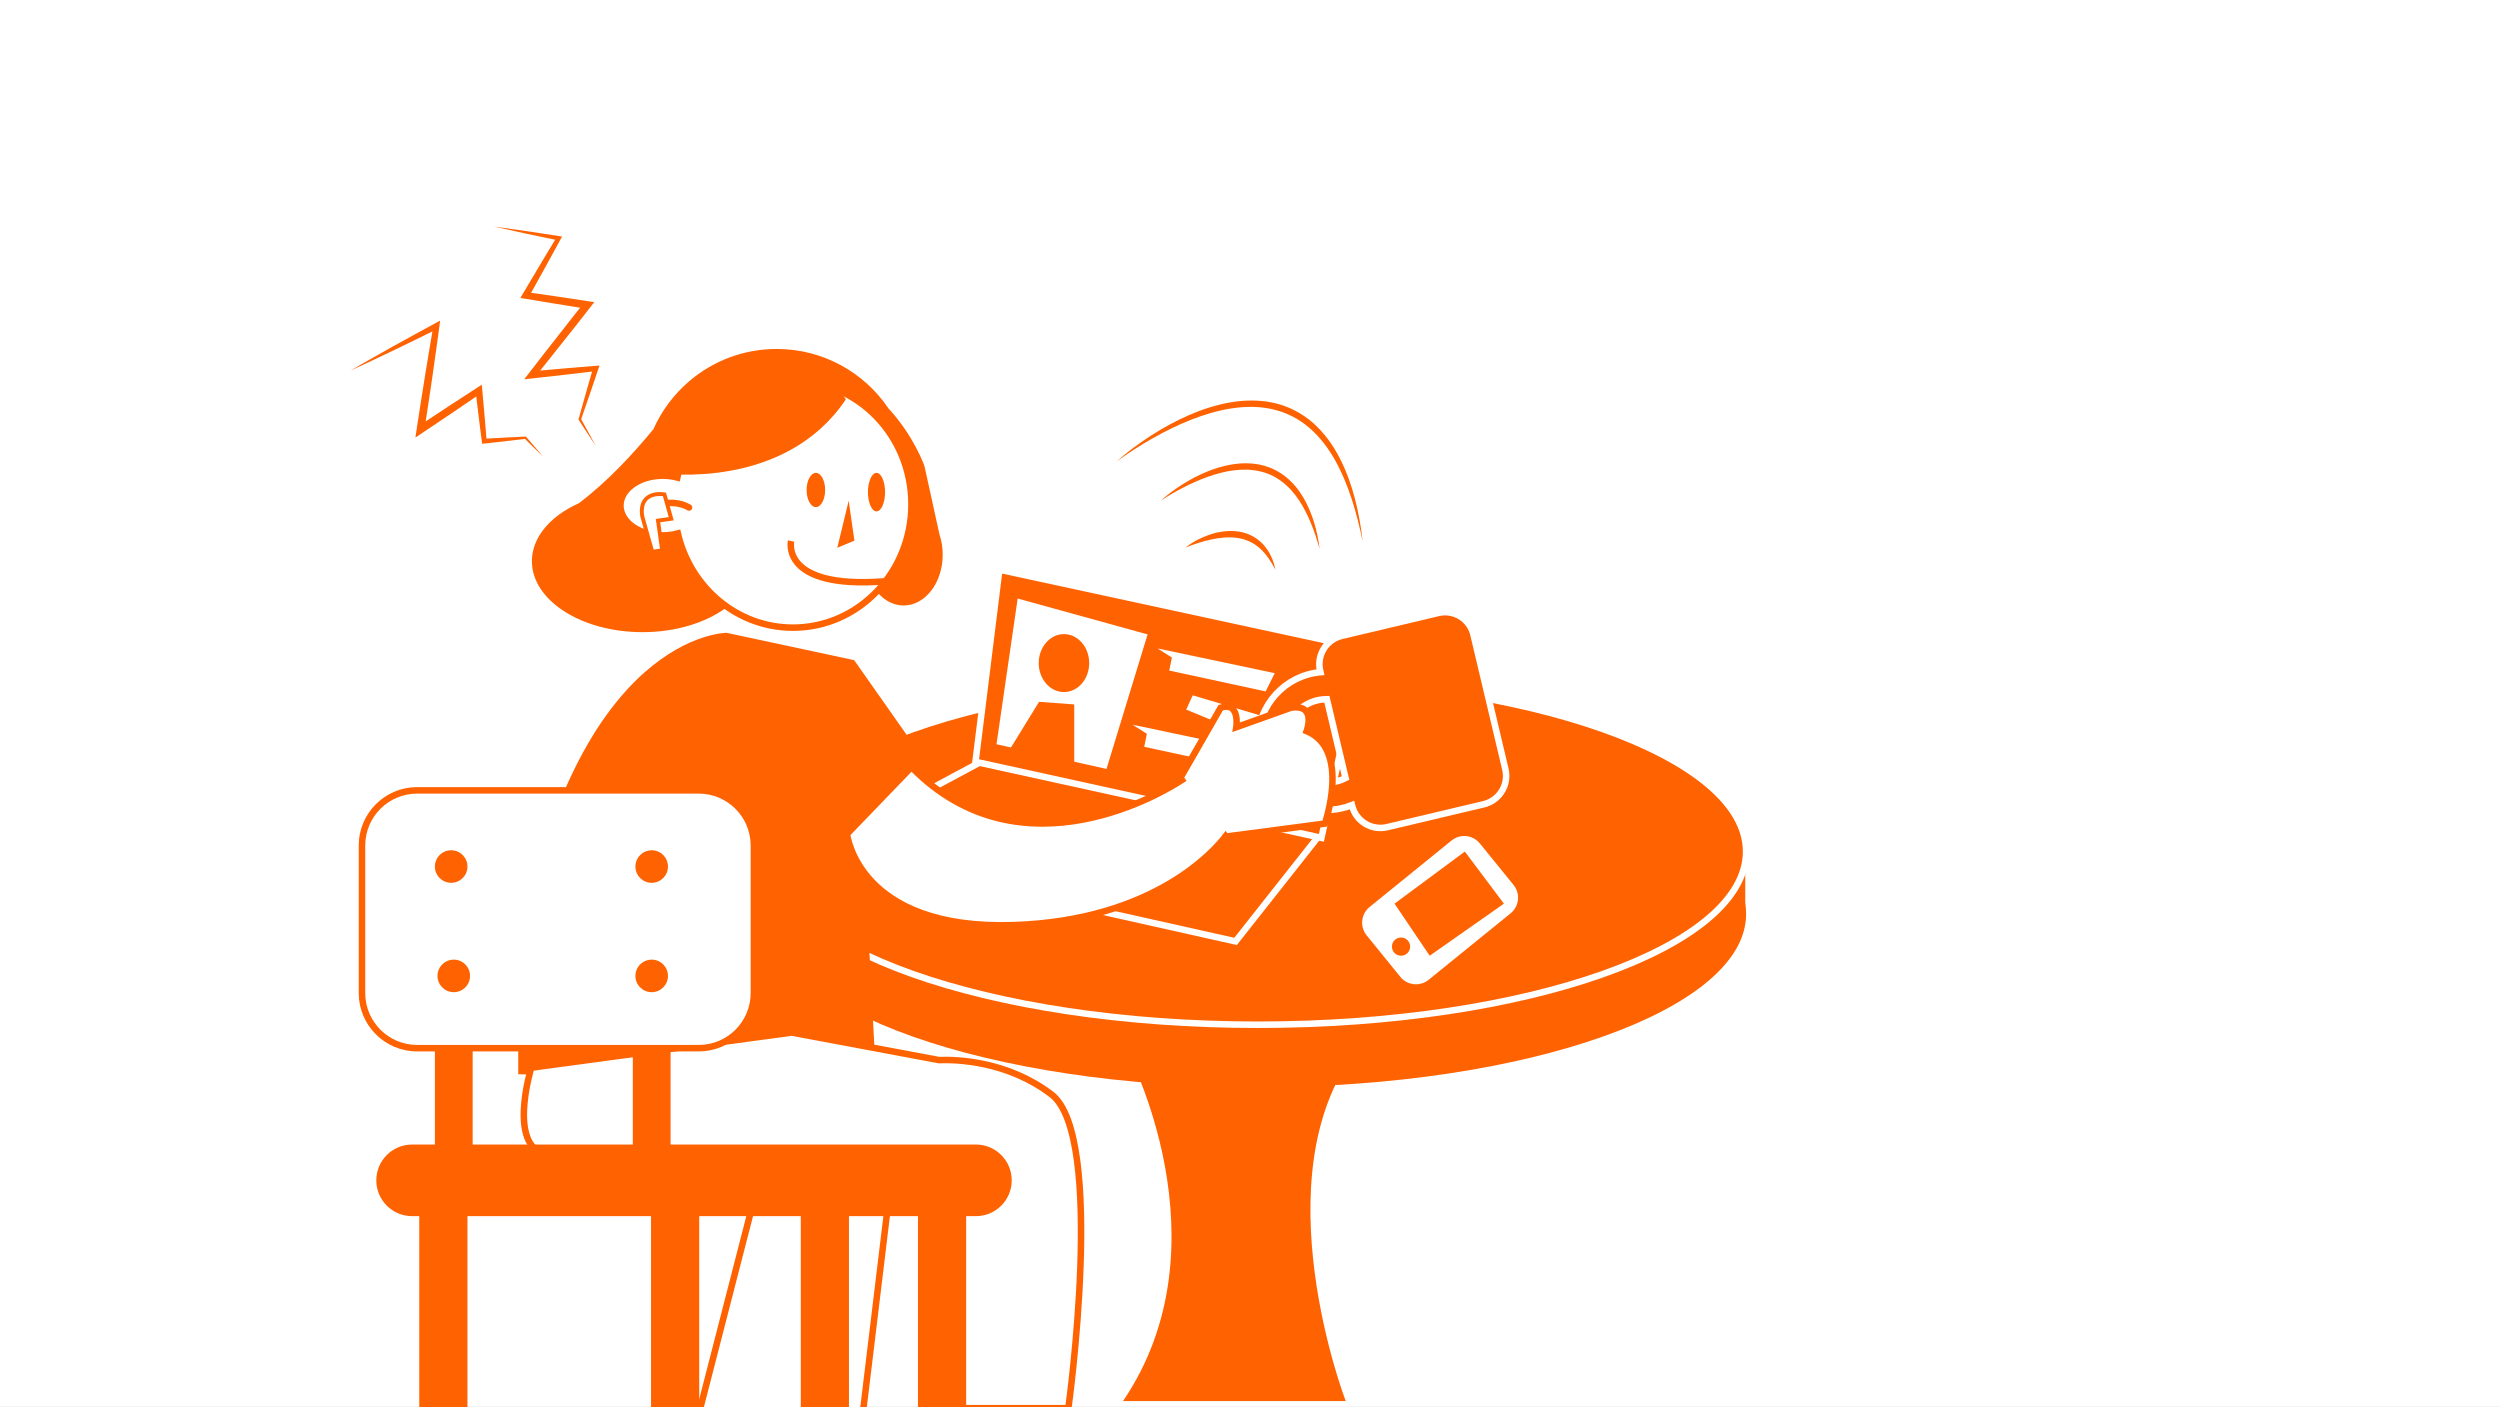
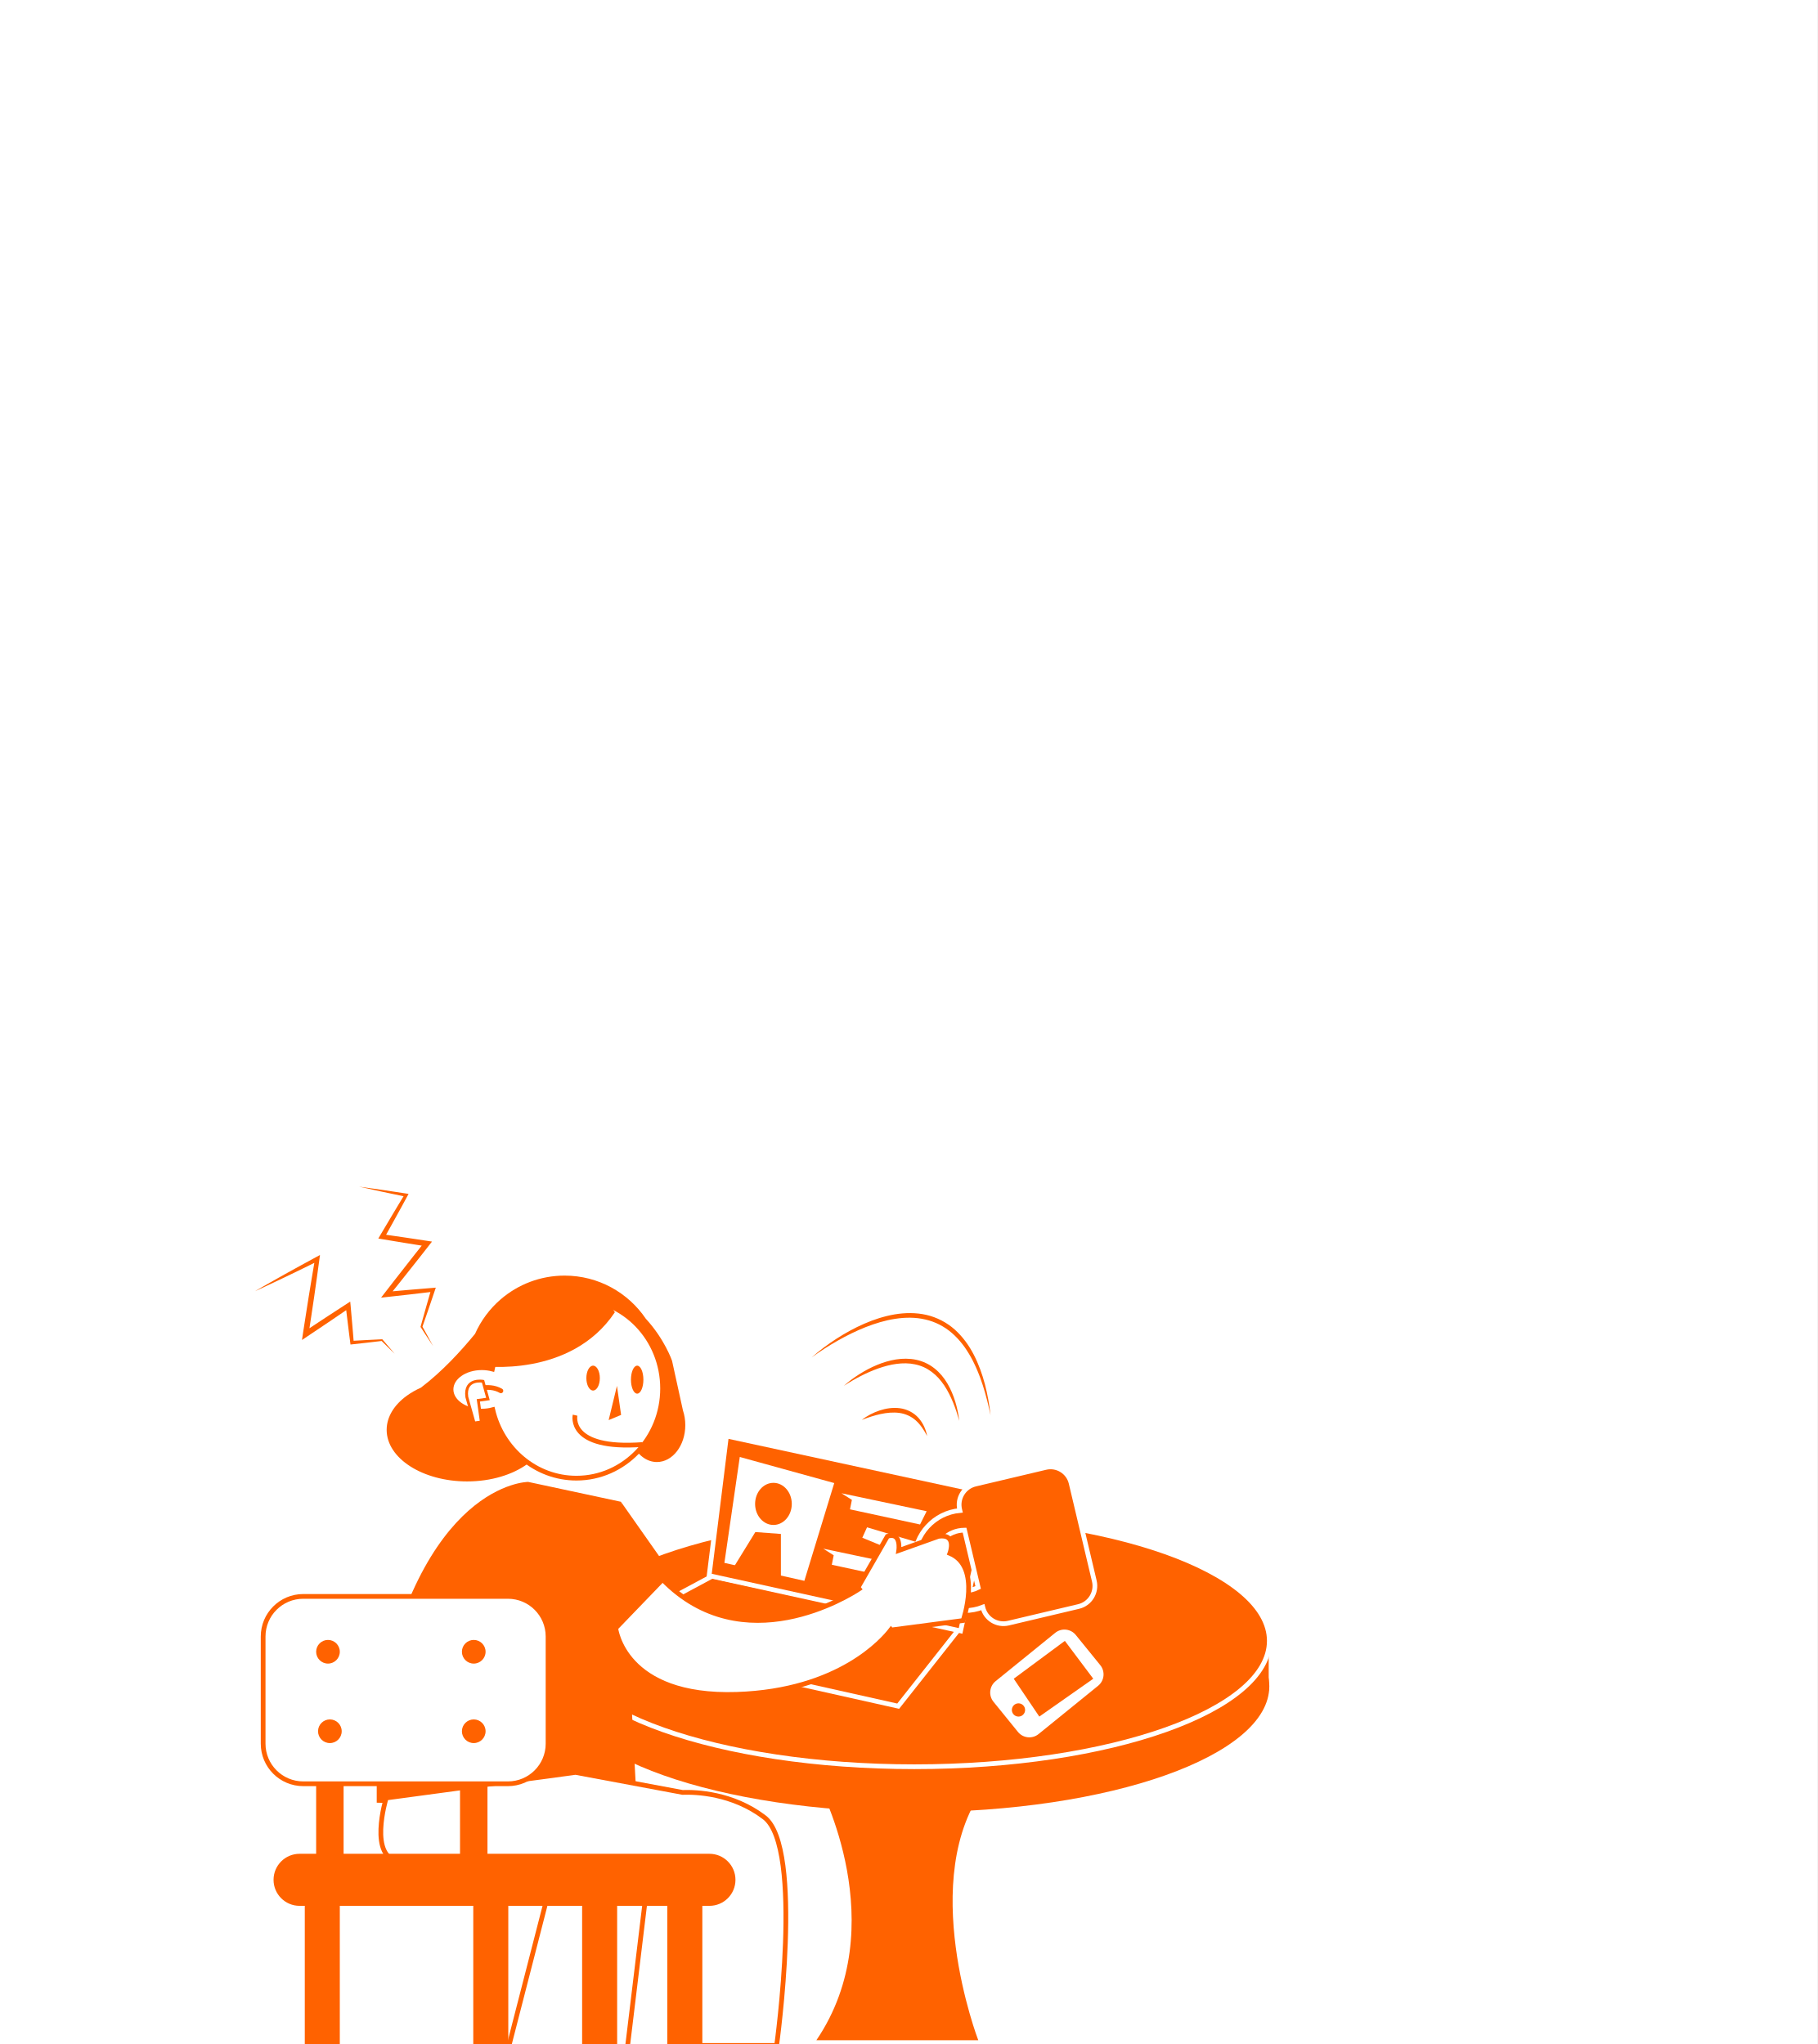
- <svg xmlns="http://www.w3.org/2000/svg" version="1.1" x="0px" y="0px" viewBox="0 0 1920 1080" style="enable-background:new 0 0 1920 1080;" xml:space="preserve">
-   <g id="레이어_2">
-     <rect x="0" style="fill:#FFFFFF;" width="1920" height="1080" />
+ <svg xmlns="http://www.w3.org/2000/svg" version="1.1" id="레이어_1" x="0px" y="0px" viewBox="0 0 1920 2160" style="enable-background:new 0 0 1920 2160;" xml:space="preserve">
+   <g id="레이어_2_1_">
+     <rect y="0" style="fill:#FFFFFF;" width="1920" height="2160" />
  </g>
-   <g id="레이어_1">
-     <ellipse style="fill:#FF6200;" cx="966" cy="702" rx="375" ry="133" />
-     <rect x="591.648" y="649" style="fill:#FF6200;" width="748.705" height="58" />
-     <ellipse style="fill:#FF6200;stroke:#FFFFFF;stroke-width:5;stroke-miterlimit:10;" cx="966" cy="654" rx="375" ry="133" />
-     <polygon style="fill:#FF6200;stroke:#FFFFFF;stroke-width:5;stroke-miterlimit:10;" points="752.586,585.5 629.5,651.543    948.914,723 1013,641.799  " />
-     <polygon style="fill:#FF6200;stroke:#FFFFFF;stroke-width:5;stroke-miterlimit:10;" points="1014.827,643.47 749.173,585.054    767.5,437.5 1046.827,497.947  " />
-     <polygon style="fill:#FFFFFF;stroke:#FF6200;stroke-width:5;stroke-miterlimit:10;" points="779.5,456.5 762.5,573.5 851.5,593.5    884.5,485.5  " />
-     <ellipse style="fill:#FF6200;" cx="817.121" cy="509.25" rx="19.379" ry="22.25" />
-     <polygon style="fill:#FF6200;" points="774,578 798,539 825,541 825,588.928  " />
-     <polygon style="fill:#FFFFFF;" points="889,498 979,517 972,531 898,515 900,505  " />
-     <polygon style="fill:#FFFFFF;" points="869.779,556.562 959.779,575.562 952.779,589.562 878.779,573.562 880.779,563.562  " />
-     <polygon style="fill:#FFFFFF;" points="973,551 916,534 911,545 979,573  " />
-     <path style="fill:#FF6200;" d="M865.5,807c0,0,79,148-3,269h171c0,0-66-172,8-269H865.5z" />
-     <path style="fill:#FFFFFF;" d="M1075.442,750.221l-25.863-31.883c-5.384-6.636-4.368-16.381,2.269-21.764l62.947-51.063   c6.636-5.384,16.381-4.368,21.764,2.269l25.863,31.883c5.384,6.636,4.368,16.381-2.269,21.764l-62.947,51.063   C1090.569,757.873,1080.825,756.857,1075.442,750.221z" />
-     <circle style="fill:#FF6200;" cx="1076" cy="727" r="7" />
-     <polygon style="fill:#FF6200;" points="1071,694 1098,734 1155,694 1125,654  " />
-     <path style="fill:#FF6200;" d="M721.511,410.442L721.511,410.442L710,358c0,0-7.731-22.735-27.743-44.465   C663.648,286.059,632.184,268,596.5,268c-25.731,0-49.267,9.393-67.373,24.934L529,293c0,0-0.024,0.038-0.06,0.093   c-11.512,9.929-20.811,22.35-27.065,36.426c-15.005,18.34-35.079,40.153-57.223,56.897c-5.391,2.433-10.338,5.242-14.706,8.394   C416.604,404.434,408.5,417.11,408.5,431c0,30.099,38.056,54.5,85,54.5c25.271,0,47.954-7.078,63.523-18.303   C569.189,472.222,582.519,475,596.5,475c27.871,0,53.165-11.02,71.773-28.935C673.52,457.408,683.077,465,694,465   c16.568,0,30-17.461,30-39C724,420.468,723.108,415.209,721.511,410.442z" />
-     <path style="fill:#FFFFFF;stroke:#FF6200;stroke-width:5;stroke-miterlimit:10;" d="M609.004,292.5   c-43.481,0-79.833,31.763-88.846,74.224c-3.491-0.907-7.262-1.402-11.197-1.402c-17.928,0-32.461,10.272-32.461,22.944   c0,12.672,14.533,22.944,32.461,22.944c4.094,0,8.008-0.541,11.616-1.519c9.672,41.516,45.59,72.346,88.427,72.346   c50.256,0,90.996-42.429,90.996-94.768S659.259,292.5,609.004,292.5z" />
-     <ellipse style="fill:#FF6200;" cx="626.596" cy="376.312" rx="7.121" ry="13.147" />
-     <ellipse style="fill:#FF6200;" cx="673.158" cy="377.956" rx="6.574" ry="14.79" />
-     <polyline style="fill:#FF6200;" points="651.794,384.529 656.176,415.206 643.029,420.684  " />
-     <path style="fill:none;stroke:#FF6200;stroke-width:5;stroke-linecap:round;stroke-miterlimit:10;" d="M498.318,389.762   c0,0,17.029-7.98,30.864,0" />
-     <path style="fill:#FF6200;" d="M508.5,363.5c0,0,94.206,13.433,141.103-56.784L637.5,288.5h-79L508.5,363.5z" />
-     <path style="fill:#FF6200;" d="M558,486c0,0-115,0-160,244v95l275,7l-17-325L558,486z" />
-     <path style="fill:#FF6200;stroke:#FFFFFF;stroke-width:5;stroke-miterlimit:10;" d="M1156.118,590.747l-24.496-103.39   c-2.849-12.024-14.905-19.462-26.929-16.613l-74.198,17.579c-12.024,2.849-19.462,14.905-16.613,26.929l0.232,0.98   C987.135,518.7,966,541.377,966,569c0,29.271,23.729,53,53,53c6.816,0,13.324-1.301,19.31-3.644l0.068,0.287   c2.849,12.024,14.905,19.462,26.929,16.613l74.198-17.579C1151.529,614.828,1158.967,602.771,1156.118,590.747z M1019,601   c-17.673,0-32-14.327-32-32c0-17.673,14.327-32,32-32c0.012,0,0.023,0.001,0.035,0.001l14.353,60.58   C1029.061,599.763,1024.176,601,1019,601z" />
-     <polygon style="fill:#FF6200;" points="656,507 708,581 650,640  " />
-     <path style="fill:#FFFFFF;stroke:#FF6200;stroke-width:5;stroke-miterlimit:10;" d="M1003.5,561.5c0,0,8-21-12-18l-42,15   c0,0,3-20-12-15l-31,54l1.197,1.539c-10.52,6.939-122.479,77.352-207.697-9.901L650.5,640.5c0,0,8,74,128,70   c108.541-3.618,154.9-57.956,162.765-68.302l0.235,0.302l76-10C1017.5,632.5,1037.5,575.5,1003.5,561.5z" />
-     <path style="fill:#FFFFFF;stroke:#FF6200;stroke-width:5;stroke-miterlimit:10;" d="M807.5,840.5   c-33.6-25.6-72.314-26.88-86.459-26.368L608,793l-200,27c0,0-20,65,15,67l163.374,5.413L585,898.015L536.5,1086.5h126l23.074-190.8   l36.134,1.197c7.855,7.343,14.183,22.297,13.792,51.603c-1,75-13,133-13,133h98C820.5,1081.5,849.5,872.5,807.5,840.5z" />
-     <path style="fill:#FFFFFF;stroke:#FF6200;stroke-width:5;stroke-miterlimit:10;" d="M561.5,854.5" />
+   <g id="레이어_1_1_">
+     <ellipse style="fill:#FF6200;" cx="966" cy="1782" rx="375" ry="133" />
+     <rect x="591.648" y="1729" style="fill:#FF6200;" width="748.705" height="58" />
+     <ellipse style="fill:#FF6200;stroke:#FFFFFF;stroke-width:5;stroke-miterlimit:10;" cx="966" cy="1734" rx="375" ry="133" />
+     <polygon style="fill:#FF6200;stroke:#FFFFFF;stroke-width:5;stroke-miterlimit:10;" points="752.586,1665.5 629.5,1731.543    948.914,1803 1013,1721.799  " />
+     <polygon style="fill:#FF6200;stroke:#FFFFFF;stroke-width:5;stroke-miterlimit:10;" points="1014.827,1723.47 749.173,1665.054    767.5,1517.5 1046.827,1577.947  " />
+     <polygon style="fill:#FFFFFF;stroke:#FF6200;stroke-width:5;stroke-miterlimit:10;" points="779.5,1536.5 762.5,1653.5    851.5,1673.5 884.5,1565.5  " />
+     <ellipse style="fill:#FF6200;" cx="817.121" cy="1589.25" rx="19.379" ry="22.25" />
+     <polygon style="fill:#FF6200;" points="774,1658 798,1619 825,1621 825,1668.928  " />
+     <polygon style="fill:#FFFFFF;" points="889,1578 979,1597 972,1611 898,1595 900,1585  " />
+     <polygon style="fill:#FFFFFF;" points="869.779,1636.562 959.779,1655.562 952.779,1669.562 878.779,1653.562 880.779,1643.562     " />
+     <polygon style="fill:#FFFFFF;" points="973,1631 916,1614 911,1625 979,1653  " />
+     <path style="fill:#FF6200;" d="M865.5,1887c0,0,79,148-3,269h171c0,0-66-172,8-269H865.5z" />
+     <path style="fill:#FFFFFF;" d="M1075.442,1830.221l-25.863-31.883c-5.384-6.636-4.368-16.381,2.269-21.764l62.947-51.063   c6.636-5.384,16.381-4.368,21.764,2.269l25.863,31.883c5.384,6.636,4.368,16.381-2.269,21.764l-62.947,51.063   C1090.569,1837.873,1080.825,1836.857,1075.442,1830.221z" />
+     <circle style="fill:#FF6200;" cx="1076" cy="1807" r="7" />
+     <polygon style="fill:#FF6200;" points="1071,1774 1098,1814 1155,1774 1125,1734  " />
+     <path style="fill:#FF6200;" d="M721.511,1490.442L721.511,1490.442L710,1438c0,0-7.731-22.735-27.743-44.465   C663.648,1366.059,632.184,1348,596.5,1348c-25.731,0-49.267,9.393-67.373,24.934L529,1373c0,0-0.024,0.038-0.06,0.093   c-11.512,9.929-20.811,22.35-27.065,36.426c-15.005,18.34-35.079,40.153-57.223,56.897c-5.391,2.433-10.338,5.242-14.706,8.394   c-13.342,9.624-21.446,22.3-21.446,36.19c0,30.099,38.056,54.5,85,54.5c25.271,0,47.954-7.078,63.523-18.303   c12.166,5.025,25.496,7.803,39.477,7.803c27.871,0,53.165-11.02,71.773-28.935C673.52,1537.408,683.077,1545,694,1545   c16.568,0,30-17.461,30-39C724,1500.468,723.108,1495.209,721.511,1490.442z" />
+     <path style="fill:#FFFFFF;stroke:#FF6200;stroke-width:5;stroke-miterlimit:10;" d="M609.004,1372.5   c-43.481,0-79.833,31.763-88.846,74.224c-3.491-0.907-7.262-1.402-11.197-1.402c-17.928,0-32.461,10.272-32.461,22.944   s14.533,22.944,32.461,22.944c4.094,0,8.008-0.541,11.616-1.519c9.672,41.516,45.59,72.346,88.427,72.346   c50.256,0,90.996-42.429,90.996-94.768S659.259,1372.5,609.004,1372.5z" />
+     <ellipse style="fill:#FF6200;" cx="626.596" cy="1456.312" rx="7.121" ry="13.147" />
+     <ellipse style="fill:#FF6200;" cx="673.158" cy="1457.956" rx="6.574" ry="14.79" />
+     <polyline style="fill:#FF6200;" points="651.794,1464.529 656.176,1495.206 643.029,1500.684  " />
+     <path style="fill:none;stroke:#FF6200;stroke-width:5;stroke-linecap:round;stroke-miterlimit:10;" d="M498.318,1469.762   c0,0,17.029-7.98,30.864,0" />
+     <path style="fill:#FF6200;" d="M508.5,1443.5c0,0,94.206,13.433,141.103-56.784L637.5,1368.5h-79L508.5,1443.5z" />
+     <path style="fill:#FF6200;" d="M558,1566c0,0-115,0-160,244v95l275,7l-17-325L558,1566z" />
+     <path style="fill:#FF6200;stroke:#FFFFFF;stroke-width:5;stroke-miterlimit:10;" d="M1156.118,1670.747l-24.496-103.39   c-2.849-12.024-14.905-19.462-26.929-16.613l-74.198,17.579c-12.024,2.849-19.462,14.905-16.613,26.929l0.232,0.98   C987.135,1598.7,966,1621.377,966,1649c0,29.271,23.729,53,53,53c6.816,0,13.324-1.301,19.31-3.644l0.068,0.287   c2.849,12.024,14.905,19.462,26.929,16.613l74.198-17.579C1151.529,1694.828,1158.967,1682.771,1156.118,1670.747z M1019,1681   c-17.673,0-32-14.327-32-32s14.327-32,32-32c0.012,0,0.023,0.001,0.035,0.001l14.353,60.58   C1029.061,1679.763,1024.176,1681,1019,1681z" />
+     <polygon style="fill:#FF6200;" points="656,1587 708,1661 650,1720  " />
+     <path style="fill:#FFFFFF;stroke:#FF6200;stroke-width:5;stroke-miterlimit:10;" d="M1003.5,1641.5c0,0,8-21-12-18l-42,15   c0,0,3-20-12-15l-31,54l1.197,1.539c-10.52,6.939-122.479,77.352-207.697-9.901l-49.5,51.362c0,0,8,74,128,70   c108.541-3.618,154.9-57.956,162.765-68.302l0.235,0.302l76-10C1017.5,1712.5,1037.5,1655.5,1003.5,1641.5z" />
+     <path style="fill:#FFFFFF;stroke:#FF6200;stroke-width:5;stroke-miterlimit:10;" d="M807.5,1920.5   c-33.6-25.6-72.314-26.88-86.459-26.368L608,1873l-200,27c0,0-20,65,15,67l163.374,5.413l-1.374,5.602L536.5,2166.5h126   l23.074-190.8l36.134,1.197c7.855,7.343,14.183,22.297,13.792,51.603c-1,75-13,133-13,133h98   C820.5,2161.5,849.5,1952.5,807.5,1920.5z" />
+     <path style="fill:#FFFFFF;stroke:#FF6200;stroke-width:5;stroke-miterlimit:10;" d="M561.5,1934.5" />
    <g>
-       <path style="fill:#FFFFFF;stroke:#FF6200;stroke-width:5;stroke-miterlimit:10;" d="M536.647,805H320.353    C296.962,805,278,786.038,278,762.647V649.353C278,625.962,296.962,607,320.353,607h216.294C560.038,607,579,625.962,579,649.353    v113.294C579,786.038,560.038,805,536.647,805z" />
-       <rect x="334" y="805" style="fill:#FF6200;" width="29" height="82" />
-       <rect x="486" y="804" style="fill:#FF6200;" width="29" height="82" />
-       <path style="fill:#FF6200;" d="M749.5,934h-433c-15.188,0-27.5-12.312-27.5-27.5l0,0c0-15.188,12.312-27.5,27.5-27.5h433    c15.188,0,27.5,12.312,27.5,27.5l0,0C777,921.688,764.688,934,749.5,934z" />
-       <rect x="322" y="918" style="fill:#FF6200;" width="37" height="169" />
-       <rect x="500" y="918" style="fill:#FF6200;" width="37" height="169" />
-       <rect x="705" y="918" style="fill:#FF6200;" width="37" height="169" />
-       <rect x="615" y="918" style="fill:#FF6200;" width="37" height="169" />
+       <path style="fill:#FFFFFF;stroke:#FF6200;stroke-width:5;stroke-miterlimit:10;" d="M536.647,1885H320.353    c-23.391,0-42.353-18.962-42.353-42.353v-113.294c0-23.391,18.962-42.353,42.353-42.353h216.294    c23.391,0,42.353,18.962,42.353,42.353v113.294C579,1866.038,560.038,1885,536.647,1885z" />
+       <rect x="334" y="1885" style="fill:#FF6200;" width="29" height="82" />
+       <rect x="486" y="1884" style="fill:#FF6200;" width="29" height="82" />
+       <path style="fill:#FF6200;" d="M749.5,2014h-433c-15.188,0-27.5-12.312-27.5-27.5l0,0c0-15.188,12.312-27.5,27.5-27.5h433    c15.188,0,27.5,12.312,27.5,27.5l0,0C777,2001.688,764.688,2014,749.5,2014z" />
+       <rect x="322" y="1998" style="fill:#FF6200;" width="37" height="169" />
+       <rect x="500" y="1998" style="fill:#FF6200;" width="37" height="169" />
+       <rect x="705" y="1998" style="fill:#FF6200;" width="37" height="169" />
+       <rect x="615" y="1998" style="fill:#FF6200;" width="37" height="169" />
    </g>
-     <path style="fill:#FFFFFF;stroke:#FF6200;stroke-width:3;stroke-miterlimit:10;" d="M500.913,423.742l7.624-1.066l-3.197-22.871   l10.165-1.421l-5.205-18.704c0,0-19.947-3.689-17.105,16.641L500.913,423.742z" />
+     <path style="fill:#FFFFFF;stroke:#FF6200;stroke-width:3;stroke-miterlimit:10;" d="M500.913,1503.742l7.624-1.066l-3.197-22.871   l10.165-1.421l-5.205-18.704c0,0-19.947-3.689-17.105,16.641L500.913,1503.742z" />
    <g>
-       <path style="fill:#FF6200;" d="M269.414,284.483l8.011-4.652l8.044-4.587l16.14-9.074l16.206-8.946    c5.397-2.992,10.841-5.893,16.259-8.844l3.968-2.161l-0.608,4.573c-0.882,6.634-1.776,13.267-2.734,19.89l-2.816,19.877    l-2.957,19.855c-1.004,6.616-1.944,13.241-2.999,19.849l-4.601-2.935l22.483-14.843l11.287-7.354l11.298-7.336l3.612-2.345    l0.408,4.237c0.624,6.479,1.138,12.969,1.703,19.454l0.83,9.729l0.773,9.735l-1.99-1.648l15.843-0.886l15.852-0.778l0.455-0.022    l0.255,0.296l6.431,7.465l6.373,7.52l-7.069-6.869l-7.011-6.924l0.71,0.274l-15.762,1.856l-15.771,1.748l-1.752,0.194    l-0.238-1.843l-1.252-9.685l-1.196-9.691c-0.786-6.462-1.623-12.919-2.349-19.387l4.02,1.892l-11.129,7.591l-11.14,7.574    l-22.371,15.012l-5.582,3.746l0.98-6.681c0.971-6.621,2.058-13.224,3.081-19.836l3.124-19.83l3.264-19.808    c1.07-6.606,2.202-13.202,3.347-19.796l3.36,2.411c-5.536,2.723-11.047,5.496-16.604,8.177l-16.657,8.076l-16.723,7.948    l-8.388,3.923L269.414,284.483z" />
+       <path style="fill:#FF6200;" d="M269.414,1364.483l8.011-4.652l8.044-4.587l16.14-9.074l16.206-8.946    c5.397-2.992,10.841-5.893,16.259-8.844l3.968-2.161l-0.608,4.573c-0.882,6.634-1.776,13.267-2.734,19.89l-2.816,19.877    l-2.957,19.855c-1.004,6.616-1.944,13.241-2.999,19.849l-4.601-2.935l22.483-14.843l11.287-7.354l11.298-7.336l3.612-2.345    l0.408,4.237c0.624,6.479,1.138,12.969,1.703,19.454l0.83,9.729l0.773,9.735l-1.99-1.648l15.843-0.886l15.852-0.778l0.455-0.022    l0.255,0.296l6.431,7.465l6.373,7.52l-7.069-6.869l-7.011-6.924l0.71,0.274l-15.762,1.856l-15.771,1.748l-1.752,0.194    l-0.238-1.843l-1.252-9.685l-1.196-9.691c-0.786-6.462-1.623-12.919-2.349-19.387l4.02,1.892l-11.129,7.591l-11.14,7.574    l-22.371,15.012l-5.582,3.746l0.98-6.681c0.971-6.621,2.058-13.224,3.081-19.836l3.124-19.83l3.264-19.808    c1.07-6.606,2.202-13.202,3.347-19.796l3.36,2.411c-5.536,2.723-11.047,5.496-16.604,8.177l-16.657,8.076l-16.723,7.948    l-8.388,3.923L269.414,1364.483z" />
    </g>
    <g>
-       <path style="fill:#FF6200;" d="M379.413,174c8.338,1.111,16.664,2.291,24.983,3.506c8.313,1.253,16.633,2.461,24.933,3.783    l2.319,0.369l-1.156,2.128l-6.047,11.129l-6.102,11.097c-4.094,7.383-8.123,14.803-12.275,22.153l-1.855-3.861l23.626,3.42    l11.804,1.771l11.801,1.79l4.969,0.754l-3.109,3.974l-10.529,13.457l-10.62,13.385l-10.62,13.385    c-3.531,4.469-7.13,8.884-10.692,13.329l-2.42-4.412c8.144-0.716,16.282-1.492,24.43-2.158l24.444-2.019l3.112-0.257l-0.975,2.879    l-6.561,19.378l-6.676,19.342l-0.091-0.766l5.731,10.389l5.662,10.431l-6.539-9.905l-6.47-9.946l-0.214-0.329l0.123-0.437    l5.525-19.702l5.64-19.666l2.137,2.622l-24.36,2.861c-8.119,0.961-16.25,1.811-24.374,2.722l-6.393,0.717l3.973-5.129    c3.488-4.503,6.938-9.036,10.457-13.514l10.529-13.457l10.529-13.457l10.62-13.385l1.86,4.728l-11.788-1.87l-11.785-1.89    l-23.551-3.901l-3.745-0.62l1.89-3.241c4.253-7.292,8.629-14.513,12.94-21.771l6.506-10.865l6.561-10.833l1.162,2.497    c-8.239-1.661-16.458-3.435-24.684-5.164C395.827,177.674,387.614,175.872,379.413,174z" />
+       <path style="fill:#FF6200;" d="M379.413,1254c8.338,1.111,16.664,2.291,24.983,3.506c8.313,1.253,16.633,2.461,24.933,3.783    l2.319,0.369l-1.156,2.128l-6.047,11.129l-6.102,11.097c-4.094,7.383-8.123,14.803-12.275,22.153l-1.855-3.861l23.626,3.42    l11.804,1.771l11.801,1.79l4.969,0.754l-3.109,3.974l-10.529,13.457l-10.62,13.385l-10.62,13.385    c-3.531,4.469-7.13,8.884-10.692,13.329l-2.42-4.412c8.144-0.716,16.282-1.492,24.43-2.158l24.444-2.019l3.112-0.257l-0.975,2.879    l-6.561,19.378l-6.676,19.342l-0.091-0.766l5.731,10.389l5.662,10.431l-6.539-9.905l-6.47-9.946l-0.214-0.329l0.123-0.437    l5.525-19.702l5.64-19.666l2.137,2.622l-24.36,2.861c-8.119,0.961-16.25,1.811-24.374,2.722l-6.393,0.717l3.973-5.129    c3.488-4.503,6.938-9.036,10.457-13.514l10.529-13.457l10.529-13.457l10.62-13.385l1.86,4.728l-11.788-1.87l-11.785-1.89    l-23.551-3.901l-3.745-0.62l1.89-3.241c4.253-7.292,8.629-14.513,12.94-21.771l6.506-10.865l6.561-10.833l1.162,2.497    c-8.239-1.661-16.458-3.435-24.684-5.164C395.827,1257.674,387.614,1255.872,379.413,1254z" />
    </g>
    <g>
-       <path style="fill:#FF6200;" d="M910.5,420.5c5.527-4.406,11.938-7.666,18.724-9.966c6.794-2.229,14.174-3.373,21.568-2.378    c7.379,0.958,14.545,4.608,19.496,10.114c4.94,5.525,7.891,12.332,9.212,19.23c-3.294-6.216-7.05-12.048-11.981-16.439    c-4.924-4.383-10.964-7.074-17.423-7.956c-6.467-0.877-13.208-0.22-19.838,1.207c-3.318,0.723-6.639,1.599-9.919,2.669    C917.037,418.005,913.777,419.205,910.5,420.5z" />
+       <path style="fill:#FF6200;" d="M910.5,1500.5c5.527-4.406,11.938-7.666,18.724-9.966c6.794-2.229,14.174-3.373,21.568-2.378    c7.379,0.958,14.545,4.608,19.496,10.114c4.94,5.525,7.891,12.332,9.212,19.23c-3.294-6.216-7.05-12.048-11.981-16.439    c-4.924-4.383-10.964-7.074-17.423-7.956c-6.467-0.877-13.208-0.22-19.838,1.207c-3.318,0.723-6.639,1.599-9.919,2.669    C917.037,1498.005,913.777,1499.205,910.5,1500.5z" />
    </g>
    <g>
-       <path style="fill:#FF6200;" d="M891.5,384.5c5.074-4.64,10.684-8.675,16.492-12.403c5.846-3.67,11.971-6.958,18.407-9.62    c6.413-2.712,13.17-4.72,20.142-5.87c6.971-1.094,14.219-1.143,21.279,0.308c7.039,1.5,13.782,4.63,19.406,9.102    c2.806,2.241,5.365,4.756,7.669,7.462c2.282,2.724,4.302,5.634,6.093,8.66c7.086,12.184,10.734,25.784,12.512,39.362    c-1.943-6.584-3.988-13.106-6.579-19.381c-2.548-6.282-5.585-12.334-9.24-17.91c-1.873-2.757-3.906-5.379-6.085-7.848    c-2.221-2.431-4.645-4.649-7.256-6.591c-2.607-1.944-5.38-3.651-8.331-4.986c-2.949-1.337-6.051-2.323-9.228-2.982    c-6.351-1.399-13.007-1.393-19.565-0.523c-6.583,0.819-13.064,2.627-19.42,4.825c-6.338,2.267-12.554,4.995-18.593,8.114    C903.143,377.305,897.238,380.739,891.5,384.5z" />
+       <path style="fill:#FF6200;" d="M891.5,1464.5c5.074-4.64,10.684-8.675,16.492-12.403c5.846-3.67,11.971-6.958,18.407-9.62    c6.413-2.712,13.17-4.72,20.142-5.87c6.971-1.094,14.219-1.143,21.279,0.308c7.039,1.5,13.782,4.63,19.406,9.102    c2.806,2.241,5.365,4.756,7.669,7.462c2.282,2.724,4.302,5.634,6.093,8.66c7.086,12.184,10.734,25.784,12.512,39.362    c-1.943-6.584-3.988-13.106-6.579-19.381c-2.548-6.282-5.585-12.334-9.24-17.91c-1.873-2.757-3.906-5.379-6.085-7.848    c-2.221-2.431-4.645-4.649-7.256-6.591c-2.607-1.944-5.38-3.651-8.331-4.986c-2.949-1.337-6.051-2.323-9.228-2.982    c-6.351-1.399-13.007-1.393-19.565-0.523c-6.583,0.819-13.064,2.627-19.42,4.825c-6.338,2.267-12.554,4.995-18.593,8.114    C903.143,1457.305,897.238,1460.739,891.5,1464.5z" />
    </g>
    <g>
-       <path style="fill:#FF6200;" d="M857.5,354.5c8.189-7.36,17.119-13.885,26.371-19.908c9.292-5.967,19.011-11.337,29.206-15.753    c10.169-4.458,20.859-7.895,31.918-9.829c11.044-1.875,22.568-2.03,33.688,0.497c11.094,2.56,21.554,7.98,30.029,15.531    c8.435,7.606,15.132,16.872,20.201,26.809c5.091,9.943,8.856,20.448,11.667,31.137c2.76,10.709,4.714,21.58,5.92,32.516    c-2.301-10.757-4.89-21.43-8.276-31.826c-0.867-2.59-1.753-5.172-2.658-7.744l-1.477-3.811c-0.491-1.27-0.969-2.545-1.535-3.782    c-1.095-2.49-2.124-5.005-3.348-7.426c-0.604-1.213-1.141-2.462-1.799-3.645l-1.931-3.57c-0.615-1.206-1.372-2.327-2.056-3.49    c-0.71-1.147-1.37-2.326-2.156-3.419l-2.254-3.348l-2.422-3.216c-3.308-4.218-6.955-8.15-10.989-11.616    c-8.037-6.965-17.698-11.914-28.042-14.23c-10.329-2.445-21.201-2.346-31.81-0.706c-10.649,1.592-21.06,4.817-31.182,8.759    c-10.103,4.017-19.931,8.83-29.431,14.252C875.614,342.071,866.373,348.004,857.5,354.5z" />
+       <path style="fill:#FF6200;" d="M857.5,1434.5c8.189-7.36,17.119-13.885,26.371-19.908c9.292-5.967,19.011-11.337,29.206-15.753    c10.169-4.458,20.859-7.895,31.918-9.829c11.044-1.875,22.568-2.03,33.688,0.497c11.094,2.56,21.554,7.98,30.029,15.531    c8.435,7.606,15.132,16.872,20.201,26.809c5.091,9.943,8.856,20.448,11.667,31.137c2.76,10.709,4.714,21.58,5.92,32.516    c-2.301-10.757-4.89-21.43-8.276-31.826c-0.867-2.59-1.753-5.172-2.658-7.744l-1.477-3.811c-0.491-1.27-0.969-2.545-1.535-3.782    c-1.095-2.49-2.124-5.005-3.348-7.426c-0.604-1.213-1.141-2.462-1.799-3.645l-1.931-3.57c-0.615-1.206-1.372-2.327-2.056-3.49    c-0.71-1.147-1.37-2.326-2.156-3.419l-2.254-3.348l-2.422-3.216c-3.308-4.218-6.955-8.15-10.989-11.616    c-8.037-6.965-17.698-11.914-28.042-14.23c-10.329-2.445-21.201-2.346-31.81-0.706c-10.649,1.592-21.06,4.817-31.182,8.759    c-10.103,4.017-19.931,8.83-29.431,14.252C875.614,1422.071,866.373,1428.004,857.5,1434.5z" />
    </g>
-     <path style="fill:none;stroke:#FF6200;stroke-width:5;stroke-miterlimit:10;" d="M607.545,415.5c0,0-8.478,37,71.455,31" />
-     <circle style="fill:#FF6200;" cx="346.5" cy="665.5" r="12.5" />
-     <circle style="fill:#FF6200;" cx="348.5" cy="749.5" r="12.5" />
-     <circle style="fill:#FF6200;" cx="500.5" cy="665.5" r="12.5" />
-     <circle style="fill:#FF6200;" cx="500.5" cy="749.5" r="12.5" />
+     <path style="fill:none;stroke:#FF6200;stroke-width:5;stroke-miterlimit:10;" d="M607.545,1495.5c0,0-8.478,37,71.455,31" />
+     <circle style="fill:#FF6200;" cx="346.5" cy="1745.5" r="12.5" />
+     <circle style="fill:#FF6200;" cx="348.5" cy="1829.5" r="12.5" />
+     <circle style="fill:#FF6200;" cx="500.5" cy="1745.5" r="12.5" />
+     <circle style="fill:#FF6200;" cx="500.5" cy="1829.5" r="12.5" />
  </g>
</svg>
